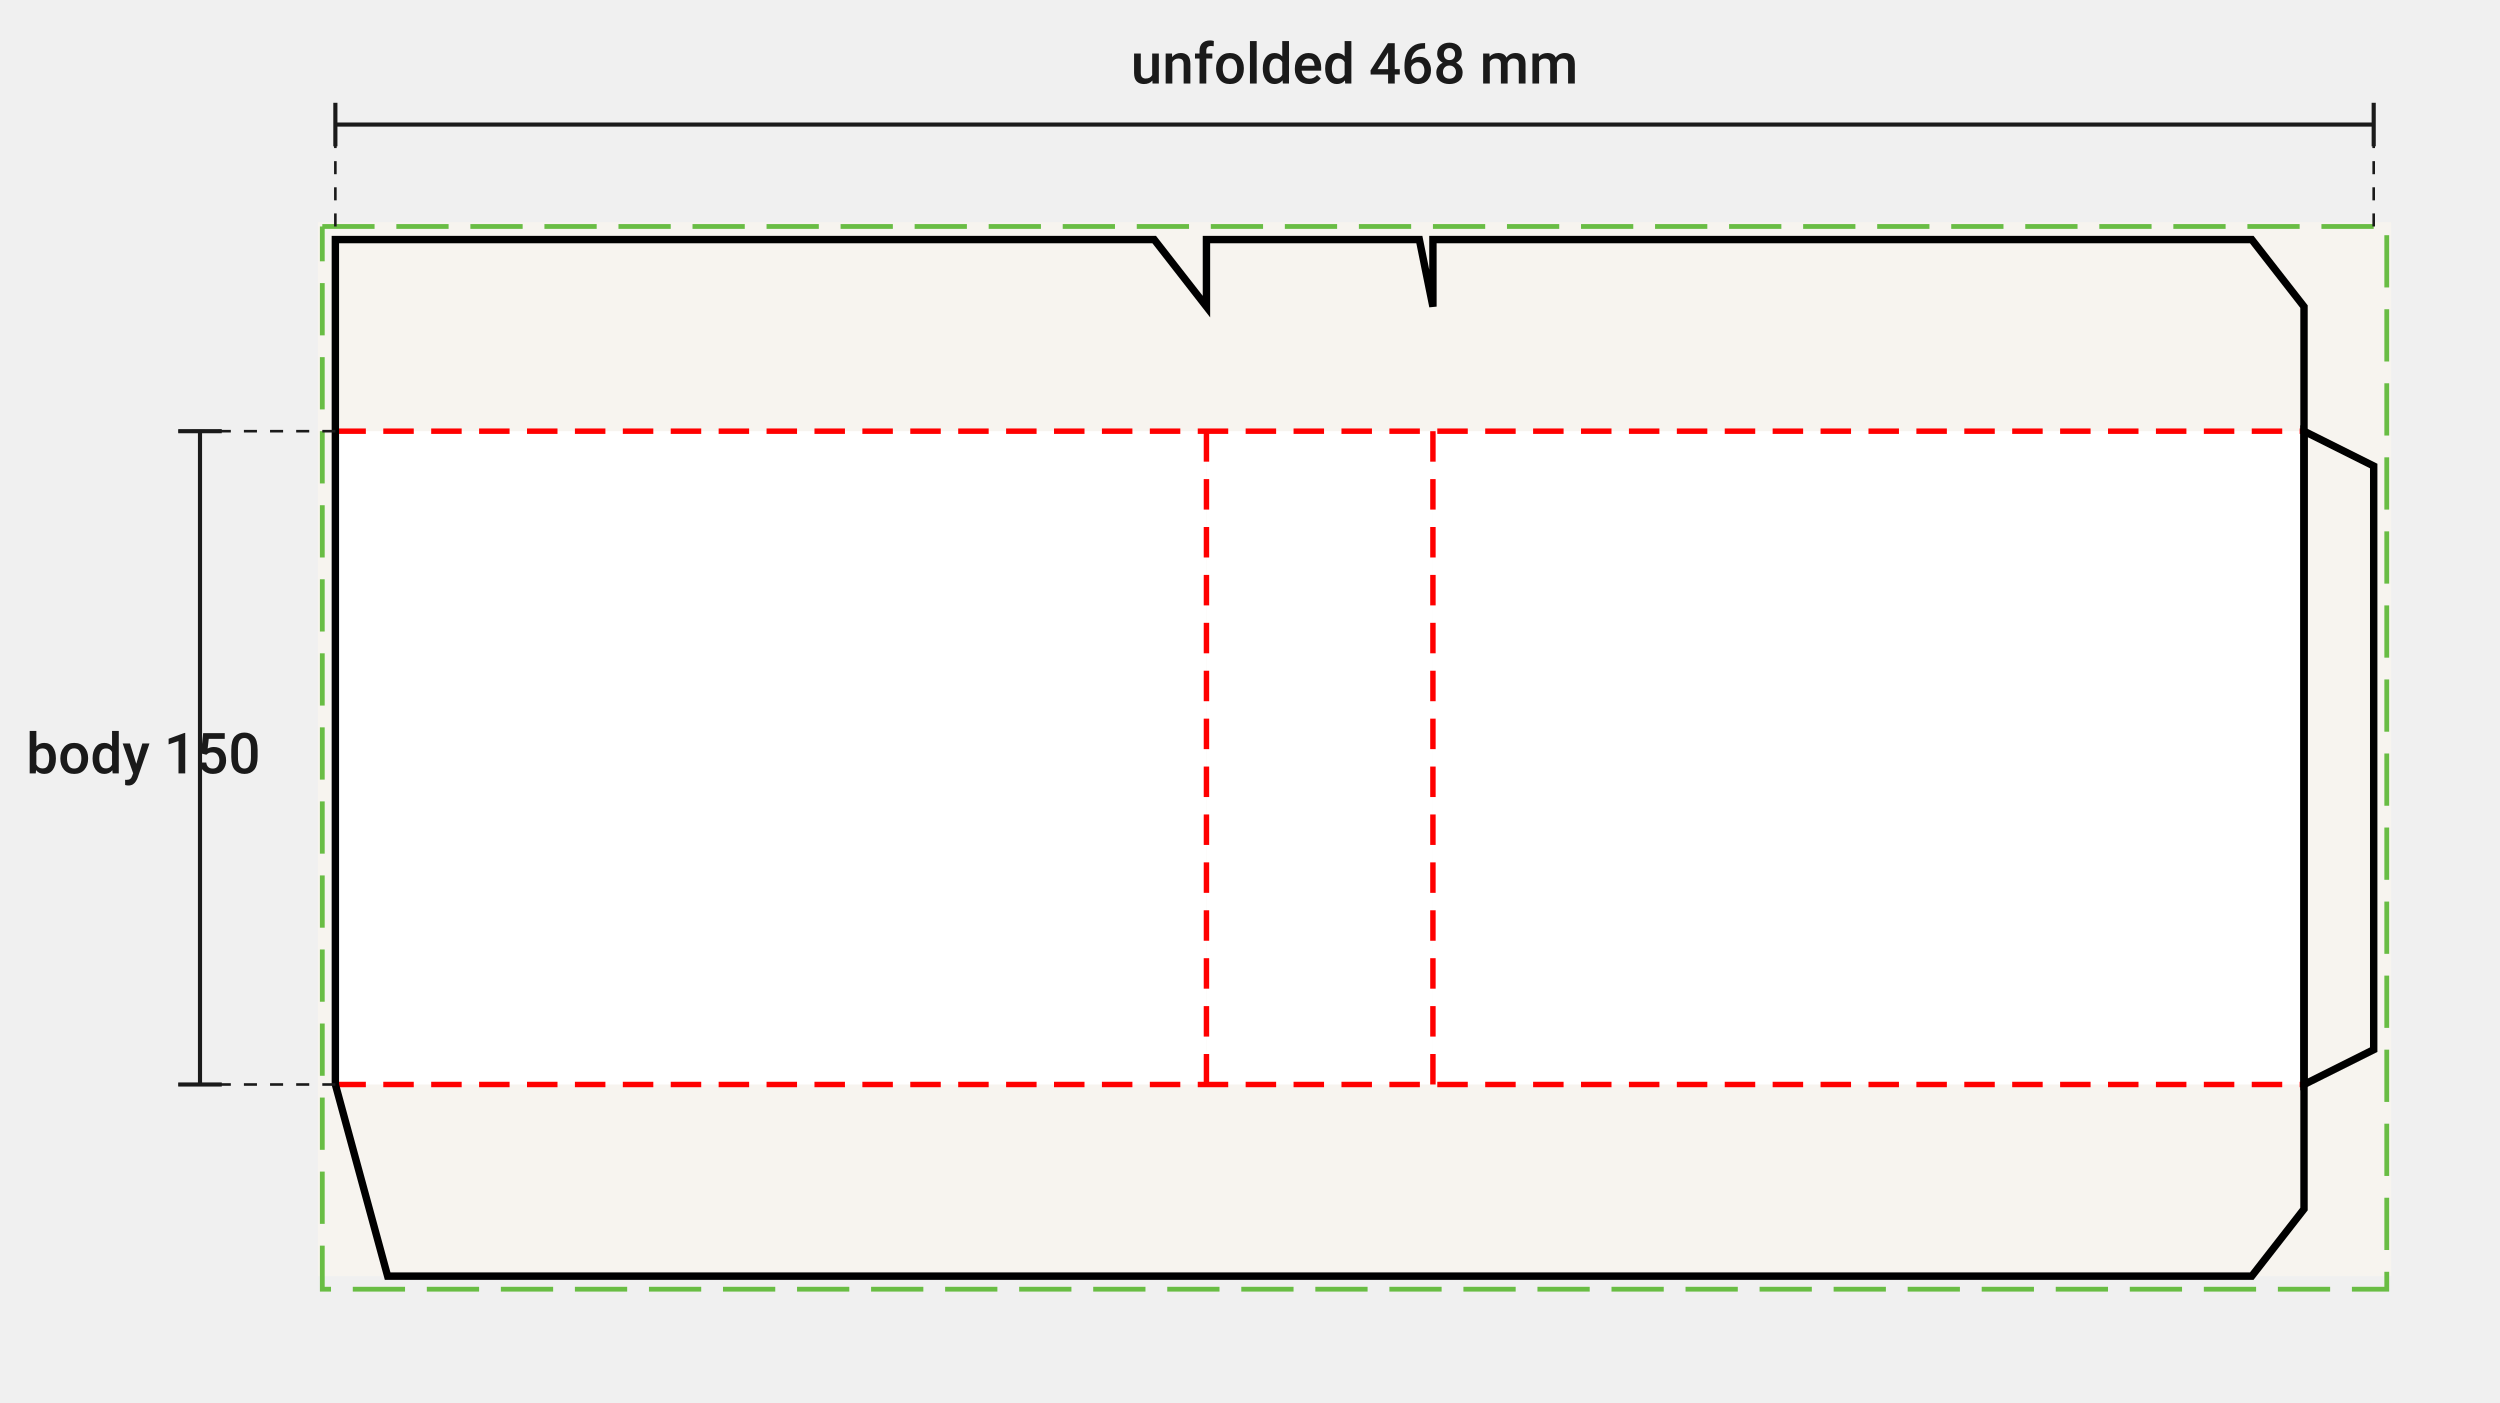
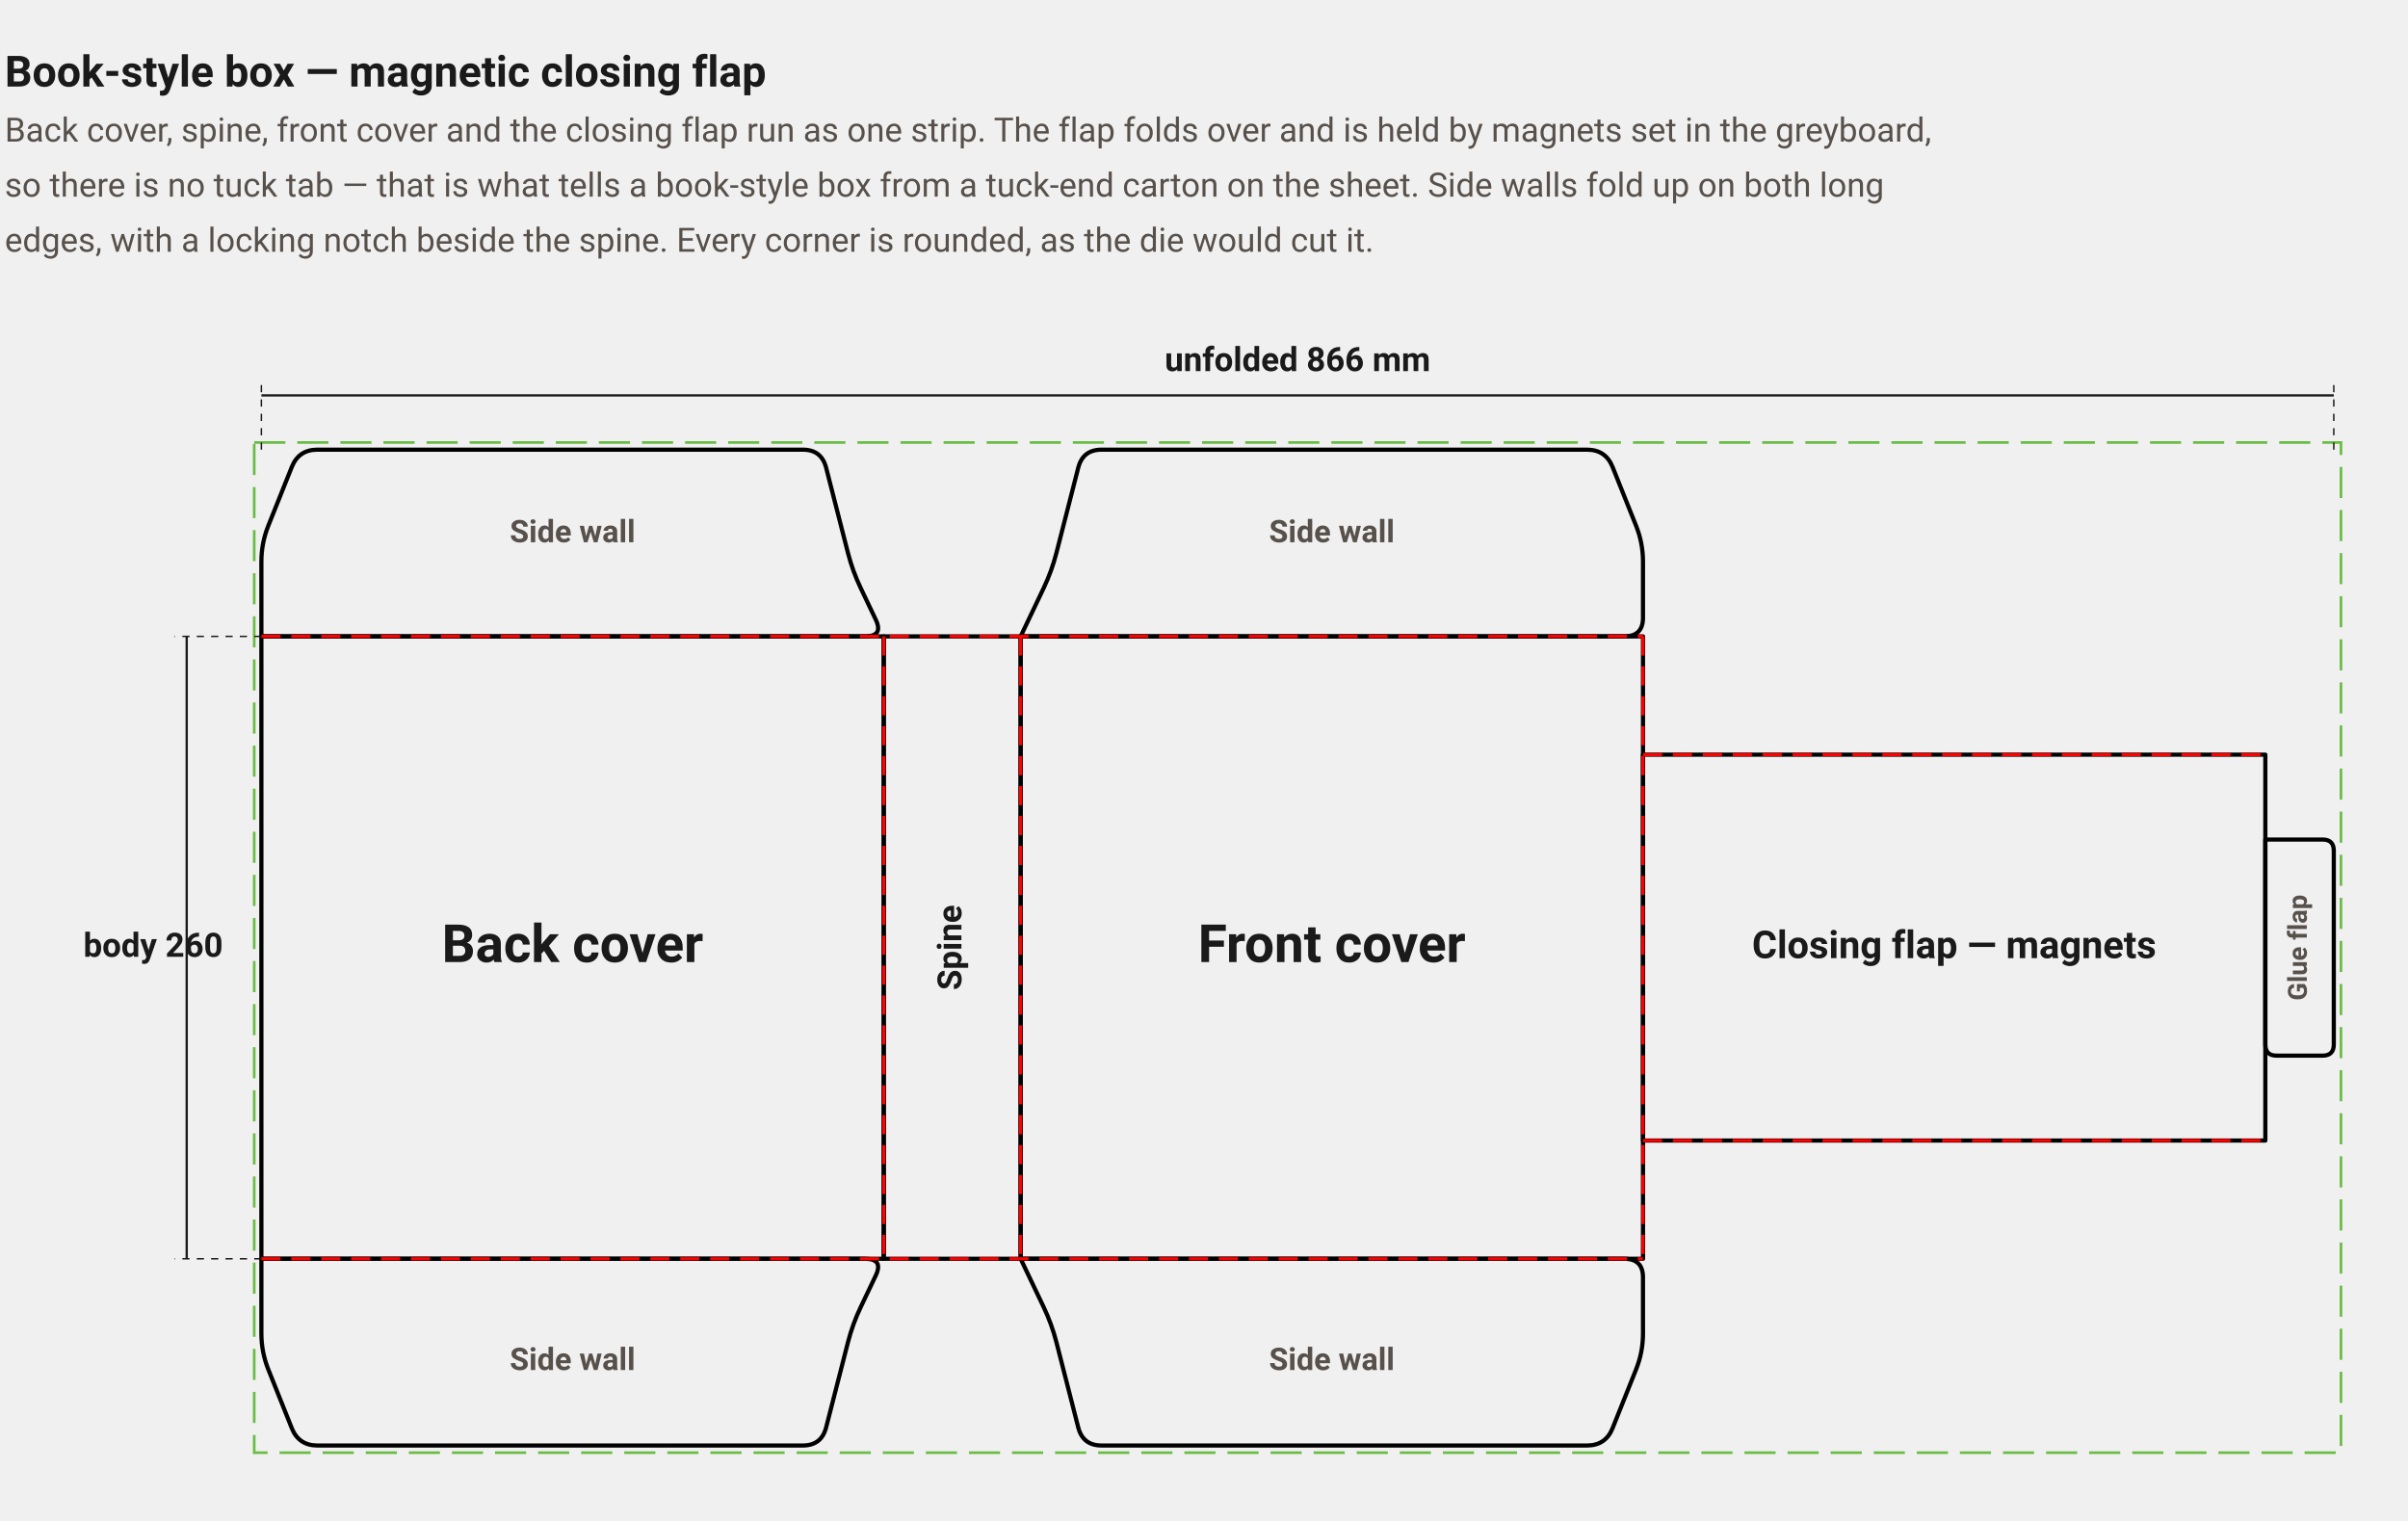
- <svg xmlns="http://www.w3.org/2000/svg" viewBox="-77.0 -55.0 574.0 322.0" width="574" height="322" role="img" aria-labelledby="tbookstyle dbookstyle">
+ <svg xmlns="http://www.w3.org/2000/svg" viewBox="-109.2 -265.7 1006.0 634.7" width="1006" height="635" role="img" aria-labelledby="tbookstyle dbookstyle">
  <g>
-     <rect class="blank" x="-4.00" y="-4.00" width="476.00" height="242.00" fill="#F7F4EF" />
-     <rect x="0.00" y="44.00" width="200.00" height="150.00" fill="#FFFFFF" />
-     <rect x="200.00" y="44.00" width="52.00" height="150.00" fill="#FFFFFF" />
-     <rect x="252.00" y="44.00" width="200.00" height="150.00" fill="#FFFFFF" />
-     <line x1="200.00" y1="44.00" x2="200.00" y2="194.00" stroke="#FF0000" stroke-width="1.25" stroke-dasharray="7 4" />
-     <line x1="252.00" y1="44.00" x2="252.00" y2="194.00" stroke="#FF0000" stroke-width="1.25" stroke-dasharray="7 4" />
-     <line x1="0.00" y1="44.00" x2="452.00" y2="44.00" stroke="#FF0000" stroke-width="1.25" stroke-dasharray="7 4" />
-     <line x1="0.00" y1="194.00" x2="452.00" y2="194.00" stroke="#FF0000" stroke-width="1.25" stroke-dasharray="7 4" />
-     <path d="M0.00,44.00 L0.00,0.00 L188.00,0.00 L200.00,15.40 L200.00,0.00 L248.88,0.00 L252.00,15.40 L252.00,0.00 L440.00,0.00 L452.00,15.40 L452.00,44.00 L452.00,194.00 L452.00,222.60 L440.00,238.00 L248.88,238.00 L203.12,238.00 L188.00,238.00 L12.00,238.00 L0.00,194.00 Z" fill="none" stroke="#000000" stroke-width="1.7" stroke-linejoin="miter" />
-     <line x1="452.00" y1="44.00" x2="452.00" y2="194.00" stroke="#FF0000" stroke-width="1.25" stroke-dasharray="7 4" />
-     <path d="M452.00,44.00 L468.00,52.00 L468.00,186.00 L452.00,194.00 Z" fill="none" stroke="#000000" stroke-width="1.7" stroke-linejoin="miter" />
-     <path d="M-3.00,-3.00 L471.00,-3.00 L471.00,241.00 L-3.00,241.00 L-3.00,-3.00" fill="none" stroke="#69BD44" stroke-width="1.1" stroke-dasharray="12 5" />
-     <line x1="-0.00" y1="-26.40" x2="468.00" y2="-26.40" stroke="#1A1A1A" stroke-width="0.95" />
-     <line x1="-0.00" y1="-3.00" x2="-0.00" y2="-31.40" stroke="#1A1A1A" stroke-width="0.6" stroke-dasharray="3 3" />
-     <line x1="-0.00" y1="-31.40" x2="-0.00" y2="-21.40" stroke="#1A1A1A" stroke-width="0.95" />
-     <line x1="468.00" y1="-3.00" x2="468.00" y2="-31.40" stroke="#1A1A1A" stroke-width="0.6" stroke-dasharray="3 3" />
-     <line x1="468.00" y1="-31.40" x2="468.00" y2="-21.40" stroke="#1A1A1A" stroke-width="0.95" />
-     <text x="234.00" y="-39.40" font-family="ui-sans-serif,system-ui,-apple-system,'Segoe UI',Roboto,'Helvetica Neue',Arial,sans-serif" font-size="13" font-weight="500" fill="#1A1A1A" text-anchor="middle" dominant-baseline="middle">unfolded 468 mm</text>
-     <line x1="-31.08" y1="44.00" x2="-31.08" y2="194.00" stroke="#1A1A1A" stroke-width="0.95" />
-     <line x1="-0.00" y1="44.00" x2="-36.08" y2="44.00" stroke="#1A1A1A" stroke-width="0.6" stroke-dasharray="3 3" />
-     <line x1="-36.08" y1="44.00" x2="-26.08" y2="44.00" stroke="#1A1A1A" stroke-width="0.95" />
-     <line x1="-0.00" y1="194.00" x2="-36.08" y2="194.00" stroke="#1A1A1A" stroke-width="0.6" stroke-dasharray="3 3" />
-     <line x1="-36.08" y1="194.00" x2="-26.08" y2="194.00" stroke="#1A1A1A" stroke-width="0.95" />
-     <text x="-44.08" y="119.00" font-family="ui-sans-serif,system-ui,-apple-system,'Segoe UI',Roboto,'Helvetica Neue',Arial,sans-serif" font-size="13" font-weight="500" fill="#1A1A1A" text-anchor="middle" dominant-baseline="middle">body 150</text>
+     <path d="M0.00,0.00 L260.00,0.00 L260.00,260.00 L0.00,260.00 L0.00,0.00 Z" fill="none" stroke="#000000" stroke-width="1.75" stroke-linejoin="round" />
+     <path d="M260.00,0.00 L317.20,0.00 L317.20,260.00 L260.00,260.00 L260.00,0.00 Z" fill="none" stroke="#000000" stroke-width="1.75" stroke-linejoin="round" />
+     <path d="M317.20,0.00 L577.20,0.00 L577.20,260.00 L317.20,260.00 L317.20,0.00 Z" fill="none" stroke="#000000" stroke-width="1.75" stroke-linejoin="round" />
+     <path d="M577.20,49.40 L837.20,49.40 L837.20,210.60 L577.20,210.60 L577.20,49.40 Z" fill="none" stroke="#000000" stroke-width="1.75" stroke-linejoin="round" />
+     <path d="M0.00,260.00 L0.00,291.20 Q0.00,299.00 2.90,306.24 L12.70,330.76 Q15.60,338.00 23.40,338.00 L226.20,338.00 Q234.00,338.00 235.94,330.44 L245.06,294.86 Q247.00,287.30 250.35,280.26 L256.65,267.04 Q260.00,260.00 252.20,260.00 L0.00,260.00 Z" fill="none" stroke="#000000" stroke-width="1.75" stroke-linejoin="round" />
+     <path d="M317.20,260.00 L326.85,280.26 Q330.20,287.30 332.14,294.86 L341.26,330.44 Q343.20,338.00 351.00,338.00 L553.80,338.00 Q561.60,338.00 564.50,330.76 L574.30,306.24 Q577.20,299.00 577.20,291.20 L577.20,267.80 Q577.20,260.00 569.40,260.00 L317.20,260.00 Z" fill="none" stroke="#000000" stroke-width="1.75" stroke-linejoin="round" />
+     <path d="M0.00,0.00 L0.00,-31.20 Q0.00,-39.00 2.90,-46.24 L12.70,-70.76 Q15.60,-78.00 23.40,-78.00 L226.20,-78.00 Q234.00,-78.00 235.94,-70.44 L245.06,-34.86 Q247.00,-27.30 250.35,-20.26 L256.65,-7.04 Q260.00,0.00 252.20,0.00 L0.00,0.00 Z" fill="none" stroke="#000000" stroke-width="1.75" stroke-linejoin="round" />
+     <path d="M317.20,0.00 L326.85,-20.26 Q330.20,-27.30 332.14,-34.86 L341.26,-70.44 Q343.20,-78.00 351.00,-78.00 L553.80,-78.00 Q561.60,-78.00 564.50,-70.76 L574.30,-46.24 Q577.20,-39.00 577.20,-31.20 L577.20,-7.80 Q577.20,0.00 569.40,0.00 L317.20,0.00 Z" fill="none" stroke="#000000" stroke-width="1.75" stroke-linejoin="round" />
+     <path d="M837.20,84.86 L861.12,84.86 Q865.80,84.86 865.80,89.54 L865.80,170.46 Q865.80,175.14 861.12,175.14 L841.88,175.14 Q837.20,175.14 837.20,170.46 L837.20,84.86 Z" fill="none" stroke="#000000" stroke-width="1.75" stroke-linejoin="round" />
+     <line x1="260.00" y1="0.00" x2="260.00" y2="260.00" stroke="#FF0000" stroke-width="1.3" stroke-dasharray="8 4.5" />
+     <line x1="317.20" y1="0.00" x2="317.20" y2="260.00" stroke="#FF0000" stroke-width="1.3" stroke-dasharray="8 4.5" />
+     <line x1="577.20" y1="0.00" x2="577.20" y2="260.00" stroke="#FF0000" stroke-width="1.3" stroke-dasharray="8 4.5" />
+     <line x1="0.00" y1="0.00" x2="577.20" y2="0.00" stroke="#FF0000" stroke-width="1.3" stroke-dasharray="8 4.5" />
+     <line x1="0.00" y1="260.00" x2="577.20" y2="260.00" stroke="#FF0000" stroke-width="1.3" stroke-dasharray="8 4.5" />
+     <line x1="577.20" y1="49.40" x2="837.20" y2="49.40" stroke="#FF0000" stroke-width="1.3" stroke-dasharray="8 4.5" />
+     <line x1="577.20" y1="210.60" x2="837.20" y2="210.60" stroke="#FF0000" stroke-width="1.3" stroke-dasharray="8 4.5" />
+     <path d="M-3.00,-81.00 L868.80,-81.00 L868.80,341.00 L-3.00,341.00 Z" fill="none" stroke="#69BD44" stroke-width="1.1" stroke-dasharray="13 5" />
+     <text x="130.00" y="130.00" font-family="ui-sans-serif,system-ui,-apple-system,'Segoe UI',Roboto,'Helvetica Neue',Arial,sans-serif" font-size="22" font-weight="600" fill="#1A1A1A" text-anchor="middle" dominant-baseline="middle">Back cover</text>
+     <text x="288.60" y="130.00" transform="rotate(-90 288.60 130.00)" font-family="ui-sans-serif,system-ui,-apple-system,'Segoe UI',Roboto,'Helvetica Neue',Arial,sans-serif" font-size="14" font-weight="600" fill="#1A1A1A" text-anchor="middle" dominant-baseline="middle">Spine</text>
+     <text x="447.20" y="130.00" font-family="ui-sans-serif,system-ui,-apple-system,'Segoe UI',Roboto,'Helvetica Neue',Arial,sans-serif" font-size="22" font-weight="600" fill="#1A1A1A" text-anchor="middle" dominant-baseline="middle">Front cover</text>
+     <text x="707.20" y="130.00" font-family="ui-sans-serif,system-ui,-apple-system,'Segoe UI',Roboto,'Helvetica Neue',Arial,sans-serif" font-size="16" font-weight="600" fill="#1A1A1A" text-anchor="middle" dominant-baseline="middle">Closing flap — magnets</text>
+     <text x="130.00" y="302.90" font-family="ui-sans-serif,system-ui,-apple-system,'Segoe UI',Roboto,'Helvetica Neue',Arial,sans-serif" font-size="13" font-weight="600" fill="#57504B" text-anchor="middle" dominant-baseline="middle">Side wall</text>
+     <text x="447.20" y="302.90" font-family="ui-sans-serif,system-ui,-apple-system,'Segoe UI',Roboto,'Helvetica Neue',Arial,sans-serif" font-size="13" font-weight="600" fill="#57504B" text-anchor="middle" dominant-baseline="middle">Side wall</text>
+     <text x="130.00" y="-42.90" font-family="ui-sans-serif,system-ui,-apple-system,'Segoe UI',Roboto,'Helvetica Neue',Arial,sans-serif" font-size="13" font-weight="600" fill="#57504B" text-anchor="middle" dominant-baseline="middle">Side wall</text>
+     <text x="447.20" y="-42.90" font-family="ui-sans-serif,system-ui,-apple-system,'Segoe UI',Roboto,'Helvetica Neue',Arial,sans-serif" font-size="13" font-weight="600" fill="#57504B" text-anchor="middle" dominant-baseline="middle">Side wall</text>
+     <text x="851.50" y="130.00" transform="rotate(-90 851.50 130.00)" font-family="ui-sans-serif,system-ui,-apple-system,'Segoe UI',Roboto,'Helvetica Neue',Arial,sans-serif" font-size="11" font-weight="600" fill="#57504B" text-anchor="middle" dominant-baseline="middle">Glue flap</text>
+     <line x1="0.00" y1="-100.68" x2="865.80" y2="-100.68" stroke="#1A1A1A" stroke-width="0.95" />
+     <line x1="0.00" y1="-78.00" x2="0.00" y2="-105.68" stroke="#1A1A1A" stroke-width="0.6" stroke-dasharray="3 3" />
+     <line x1="865.80" y1="-78.00" x2="865.80" y2="-105.68" stroke="#1A1A1A" stroke-width="0.6" stroke-dasharray="3 3" />
+     <text x="432.90" y="-114.68" font-family="ui-sans-serif,system-ui,-apple-system,'Segoe UI',Roboto,'Helvetica Neue',Arial,sans-serif" font-size="14" font-weight="600" fill="#1A1A1A" text-anchor="middle" dominant-baseline="middle">unfolded 866 mm</text>
+     <line x1="-31.20" y1="0.00" x2="-31.20" y2="260.00" stroke="#1A1A1A" stroke-width="0.95" />
+     <line x1="0.00" y1="0.00" x2="-36.20" y2="0.00" stroke="#1A1A1A" stroke-width="0.6" stroke-dasharray="3 3" />
+     <line x1="0.00" y1="260.00" x2="-36.20" y2="260.00" stroke="#1A1A1A" stroke-width="0.6" stroke-dasharray="3 3" />
+     <text x="-45.20" y="130.00" font-family="ui-sans-serif,system-ui,-apple-system,'Segoe UI',Roboto,'Helvetica Neue',Arial,sans-serif" font-size="14" font-weight="600" fill="#1A1A1A" text-anchor="middle" dominant-baseline="middle">body 260</text>
+     <text x="-107.2" y="-229.7" font-family="ui-sans-serif,system-ui,-apple-system,'Segoe UI',Roboto,'Helvetica Neue',Arial,sans-serif" font-size="18" font-weight="700" fill="#1A1A1A">Book-style box — magnetic closing flap</text>
+     <text x="-107.2" y="-206.7" font-family="ui-sans-serif,system-ui,-apple-system,'Segoe UI',Roboto,'Helvetica Neue',Arial,sans-serif" font-size="14" fill="#57504B">Back cover, spine, front cover and the closing flap run as one strip. The flap folds over and is held by magnets set in the greyboard,</text>
+     <text x="-107.2" y="-183.7" font-family="ui-sans-serif,system-ui,-apple-system,'Segoe UI',Roboto,'Helvetica Neue',Arial,sans-serif" font-size="14" fill="#57504B">so there is no tuck tab — that is what tells a book-style box from a tuck-end carton on the sheet. Side walls fold up on both long</text>
+     <text x="-107.2" y="-160.7" font-family="ui-sans-serif,system-ui,-apple-system,'Segoe UI',Roboto,'Helvetica Neue',Arial,sans-serif" font-size="14" fill="#57504B">edges, with a locking notch beside the spine. Every corner is rounded, as the die would cut it.</text>
  </g>
</svg>
